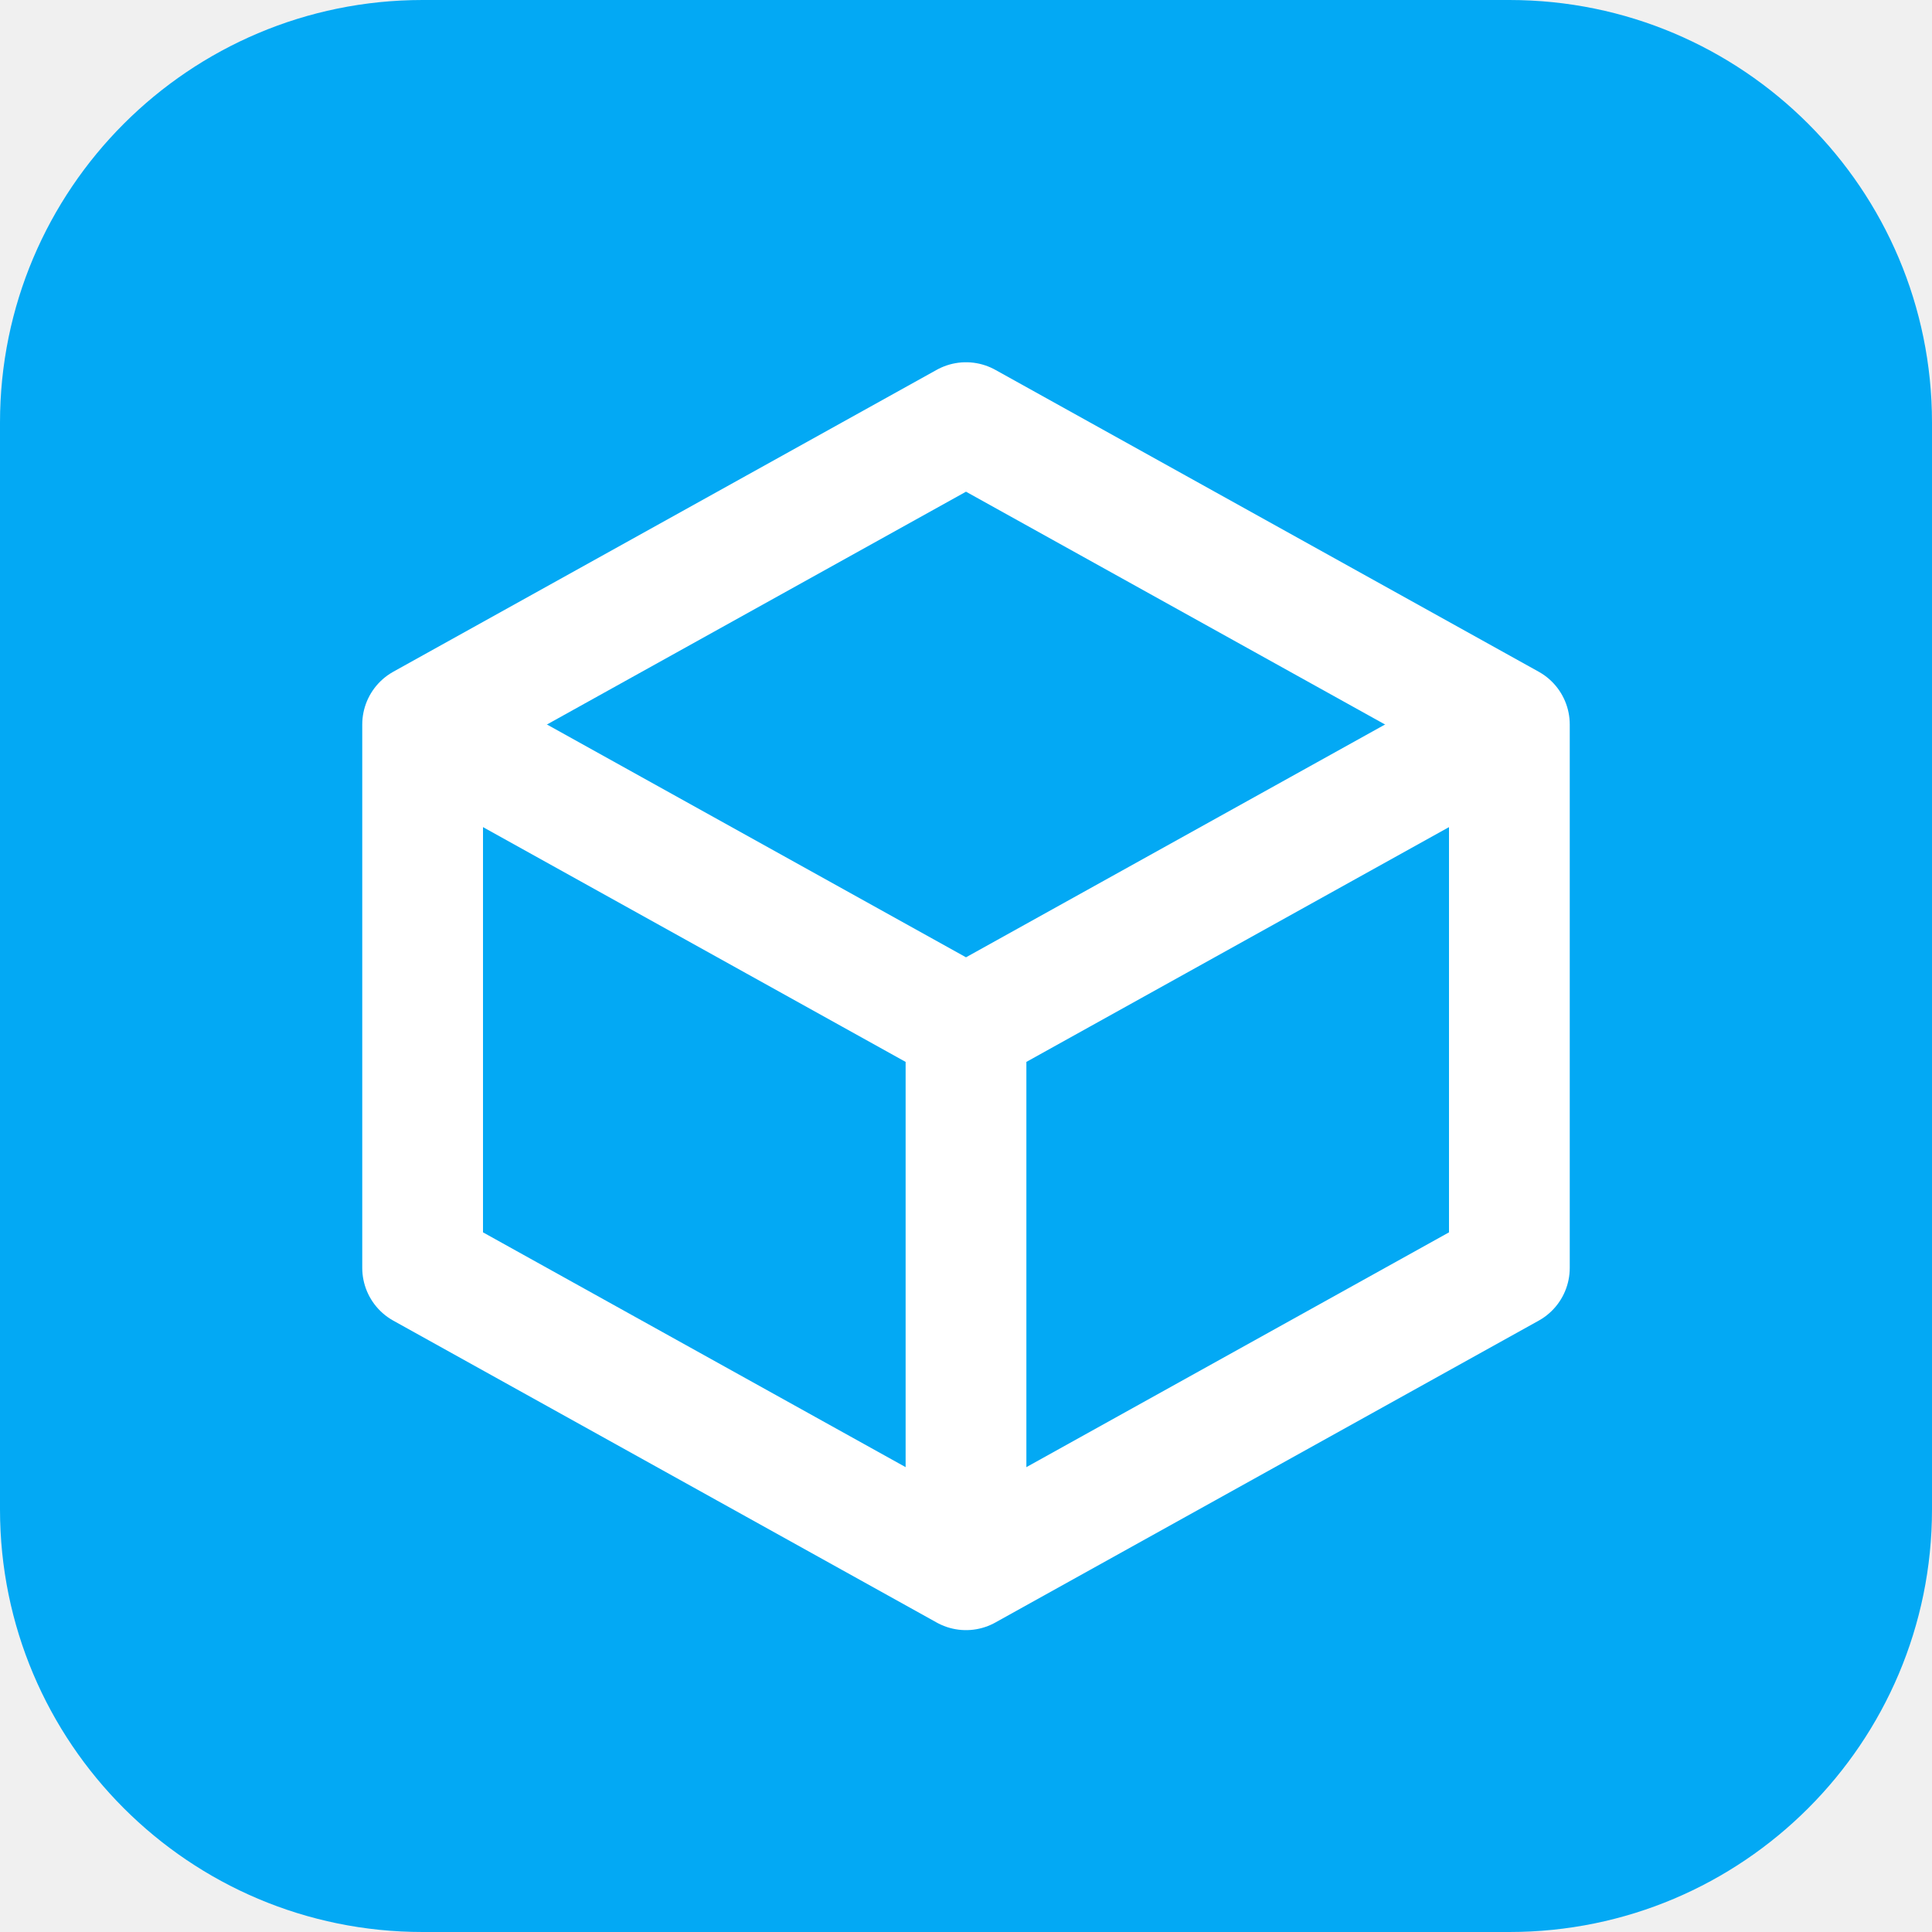
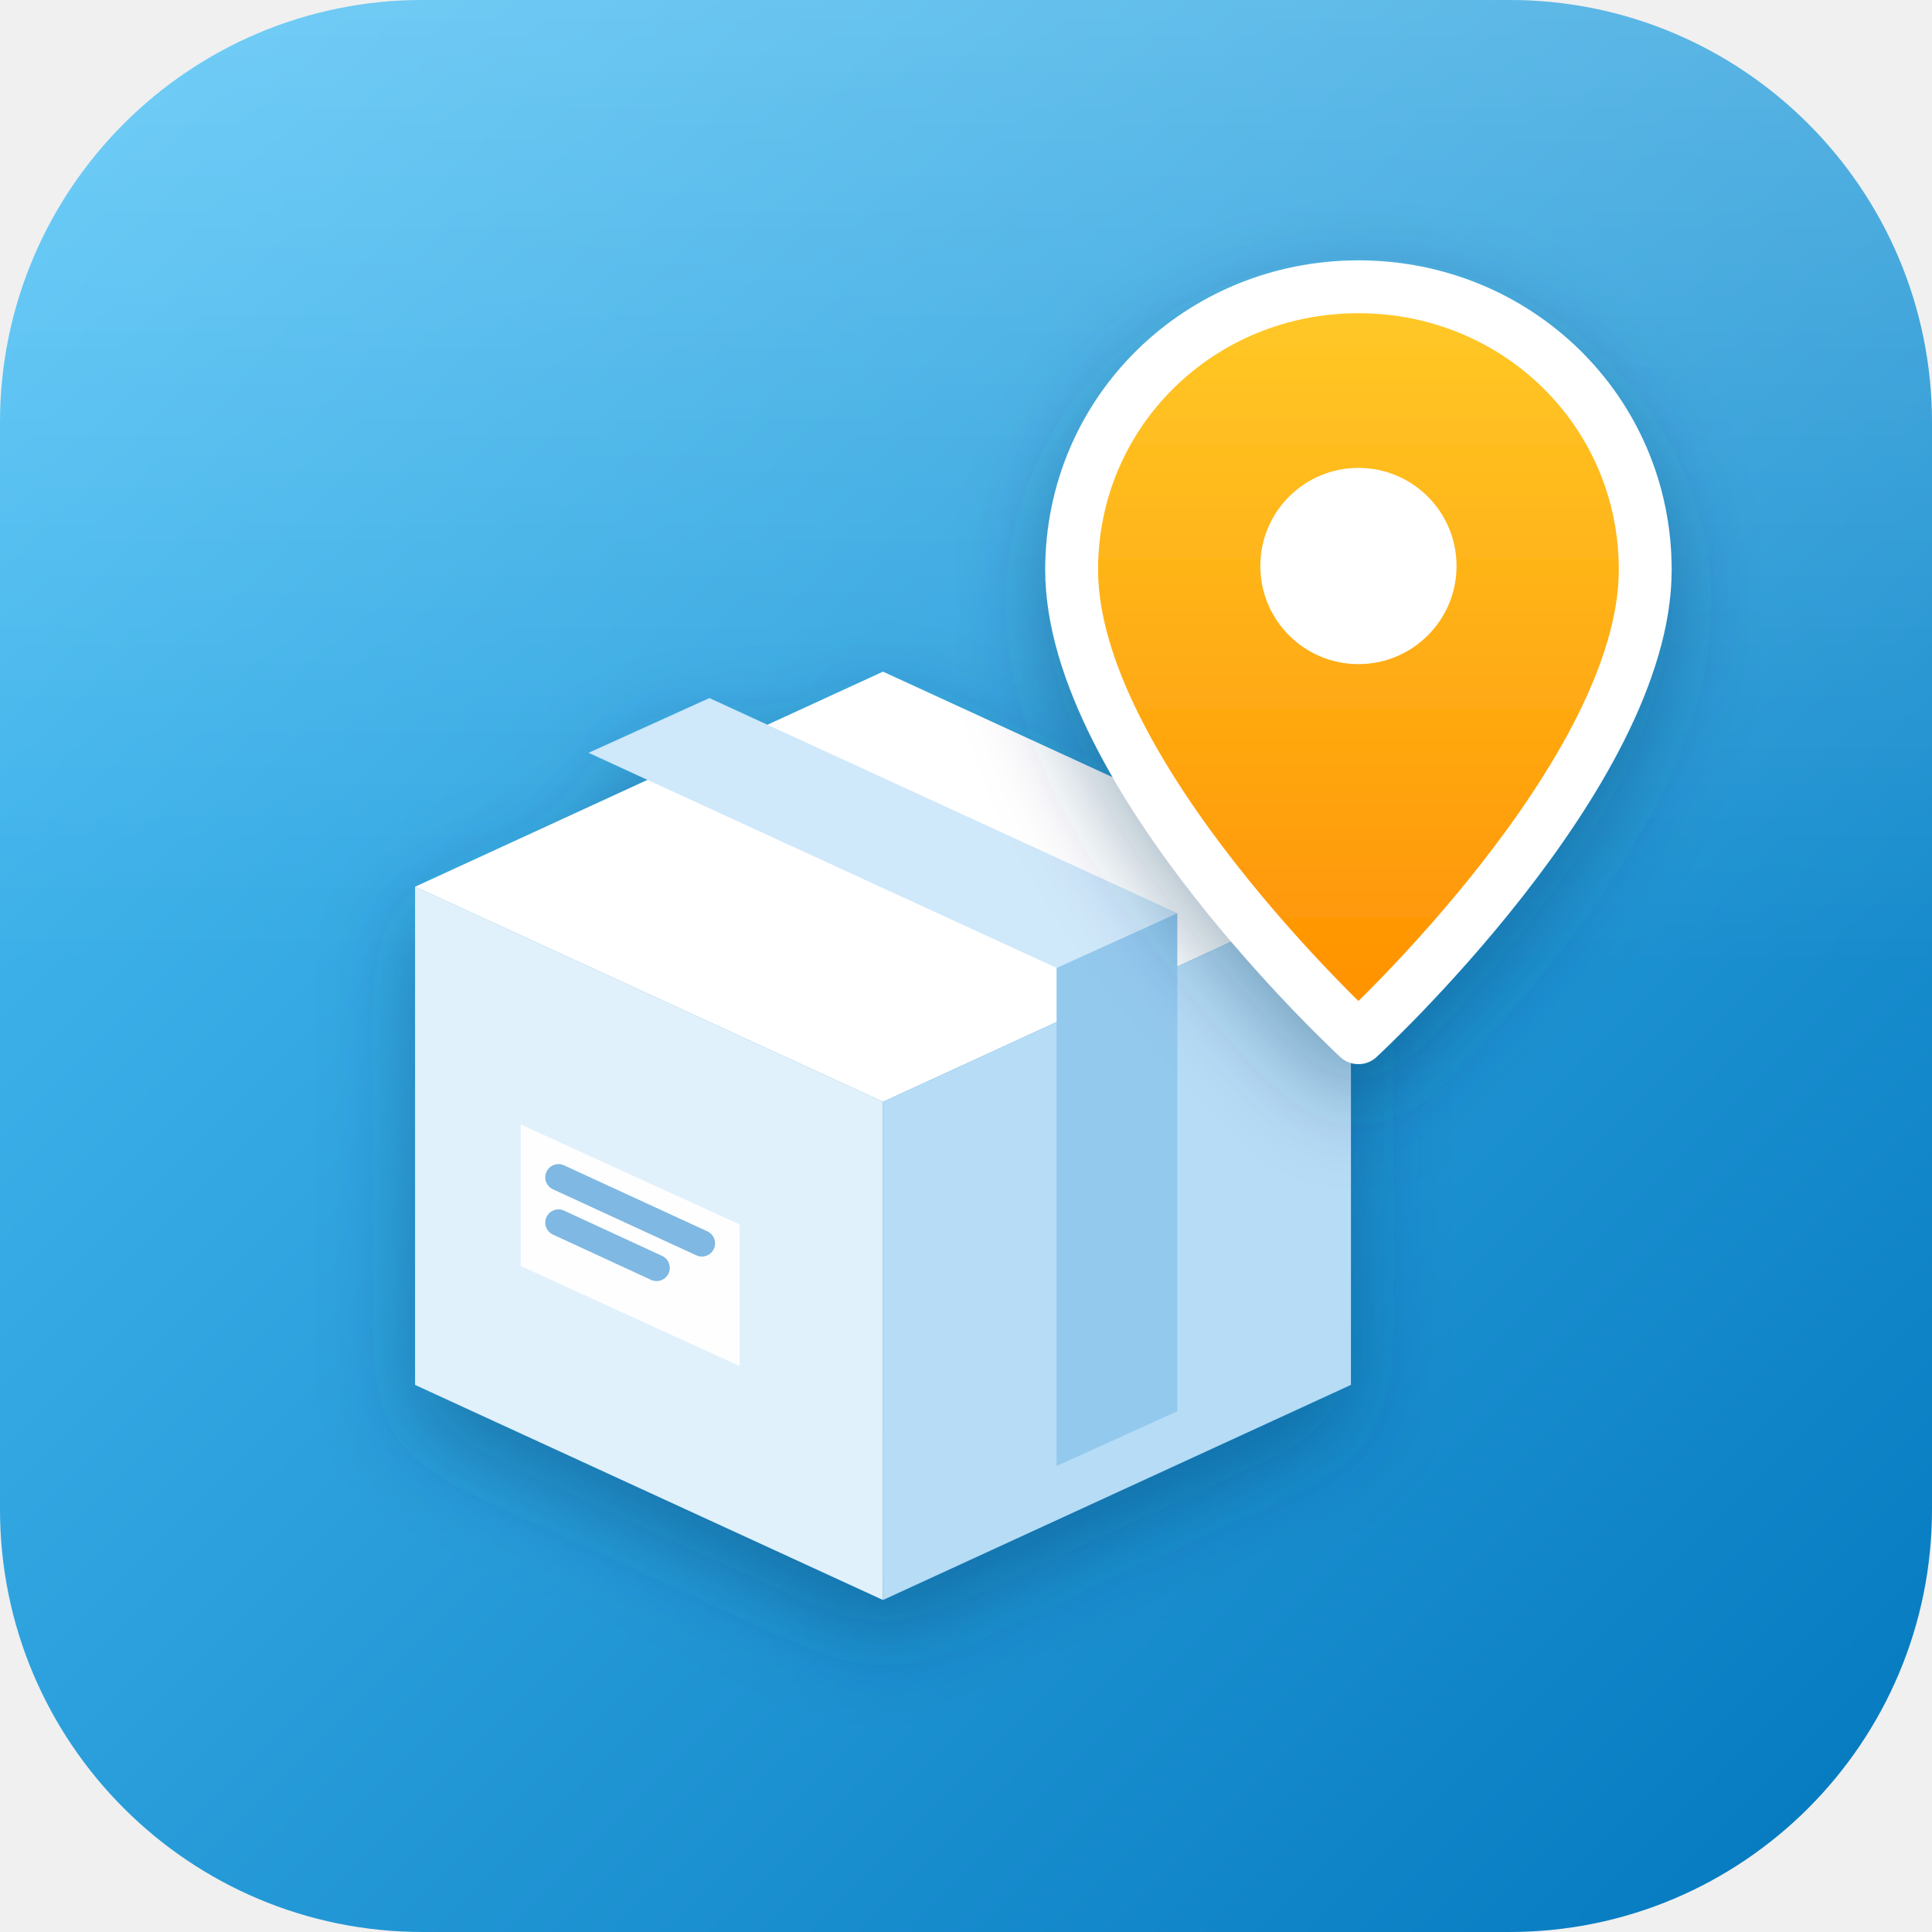
- <svg xmlns="http://www.w3.org/2000/svg" viewBox="0 0 64 64">
-   <rect width="64" height="64" rx="14" fill="#03a9f4" />
-   <path d="M14 24 32 14l18 10v18L32 52 14 42z" fill="none" stroke="#fff" stroke-width="4" stroke-linejoin="round" />
-   <path d="M14 24l18 10 18-10M32 34v18" fill="none" stroke="#fff" stroke-width="4" stroke-linejoin="round" />
+ <svg xmlns="http://www.w3.org/2000/svg" viewBox="0 0 512 512">
+   <defs>
+     <linearGradient id="bg" x1="0" y1="0" x2="1" y2="1">
+       <stop offset="0" stop-color="#4FC3F7" />
+       <stop offset="1" stop-color="#0277BD" />
+     </linearGradient>
+     <linearGradient id="shine" x1="0" y1="0" x2="0" y2="1">
+       <stop offset="0" stop-color="#fff" stop-opacity=".22" />
+       <stop offset=".5" stop-color="#fff" stop-opacity="0" />
+     </linearGradient>
+     <linearGradient id="pin" x1="0" y1="0" x2="0" y2="1">
+       <stop offset="0" stop-color="#FFCA28" />
+       <stop offset="1" stop-color="#FF8F00" />
+     </linearGradient>
+     <filter id="soft" x="-20%" y="-20%" width="140%" height="140%">
+       <feDropShadow dx="0" dy="10" stdDeviation="12" flood-color="#01325a" flood-opacity=".35" />
+     </filter>
+   </defs>
+   <rect width="512" height="512" rx="112" fill="url(#bg)" />
+   <rect width="512" height="512" rx="112" fill="url(#shine)" />
+   <g filter="url(#soft)" transform="translate(-22 10)">
+     <path d="M256 168 L380 225 L256 282 L132 225 Z" fill="#FFFFFF" />
+     <path d="M132 225 L256 282 L256 414 L132 357 Z" fill="#E1F1FC" />
+     <path d="M256 282 L380 225 L380 357 L256 414 Z" fill="#B6DCF6" />
+     <path d="M178 189.5 L210 175 L334 232 L302 246.5 Z" fill="#CFE8FA" />
+     <path d="M302 246.5 L334 232 L334 364 L302 378.5 Z" fill="#94C9EE" />
+     <path d="M160 288 L218 314.5 L218 352 L160 325.5 Z" fill="#FFFFFF" opacity=".95" />
+     <path d="M170 302 L208 319.5 M170 314 L196 326" stroke="#7FB8E3" stroke-width="7" stroke-linecap="round" />
+   </g>
+   <g filter="url(#soft)" transform="translate(-12 0)">
+     <path d="M372 76 c-42 0 -76 33 -76 75 c0 54 76 124 76 124 s76 -70 76 -124 c0 -42 -34 -75 -76 -75 z" fill="url(#pin)" stroke="#FFFFFF" stroke-width="14" stroke-linejoin="round" />
+     <circle cx="372" cy="150" r="26" fill="#FFFFFF" />
+   </g>
</svg>
